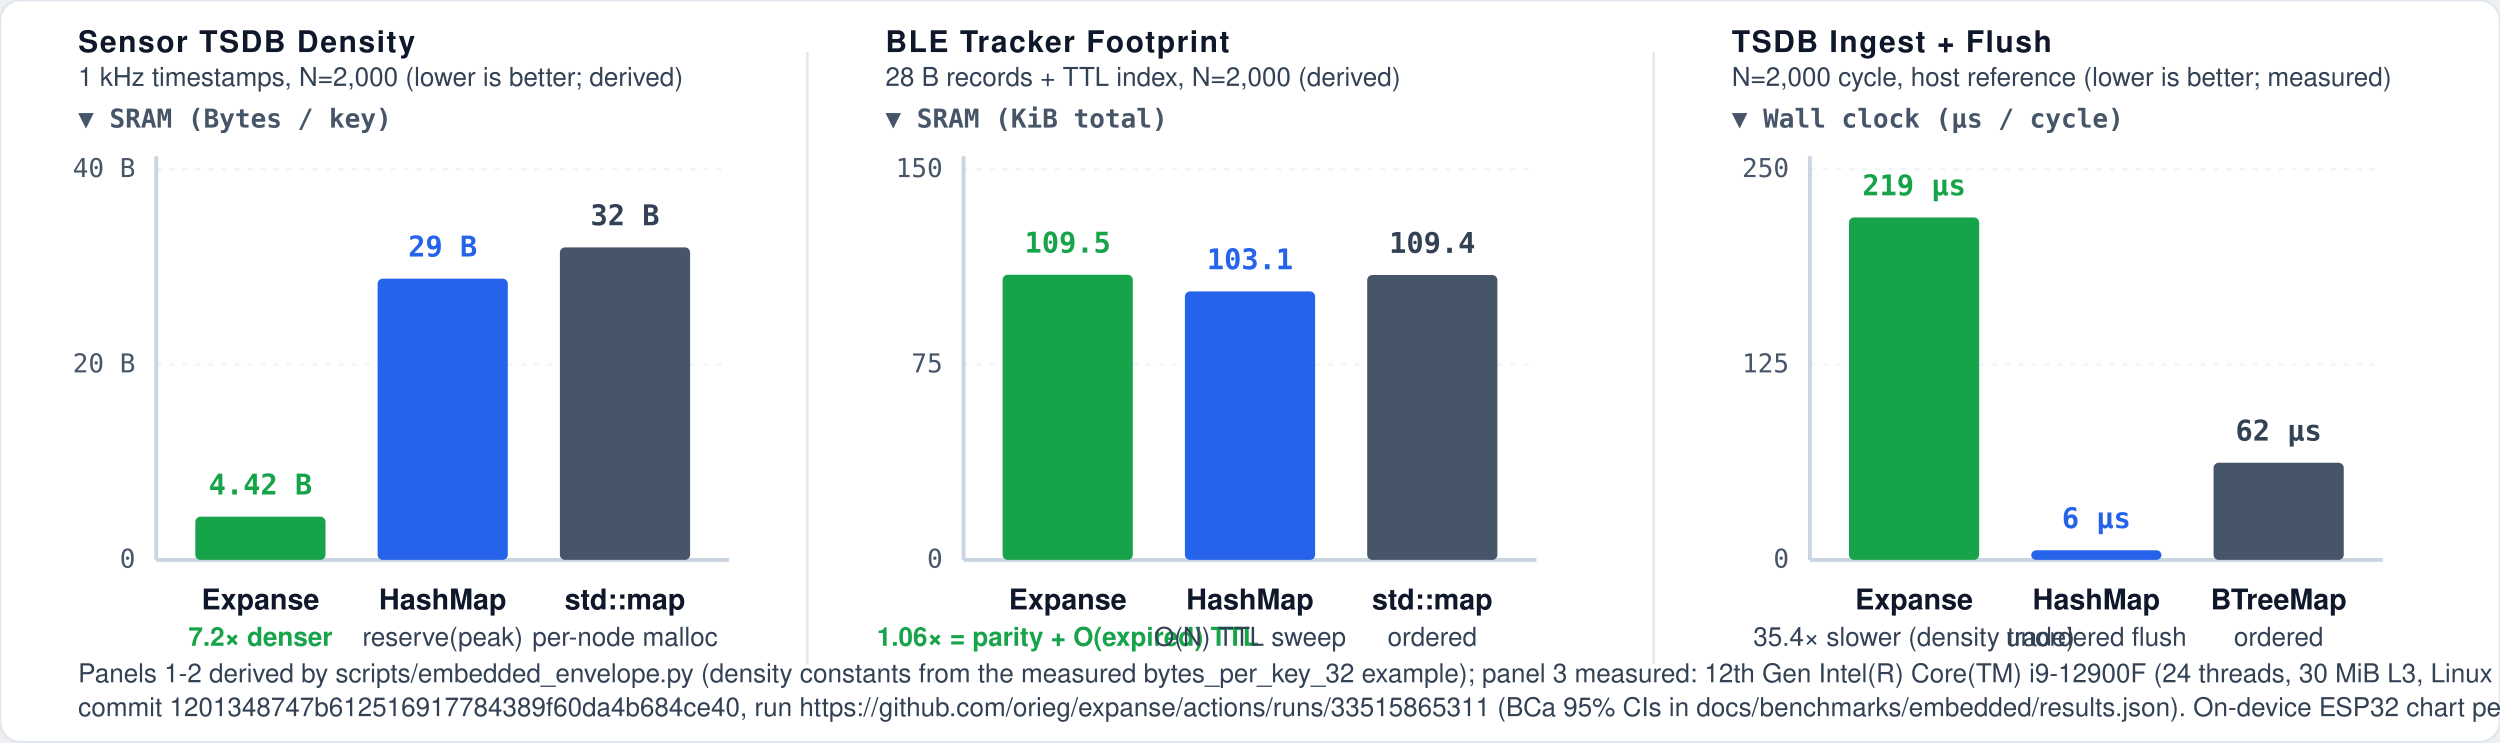
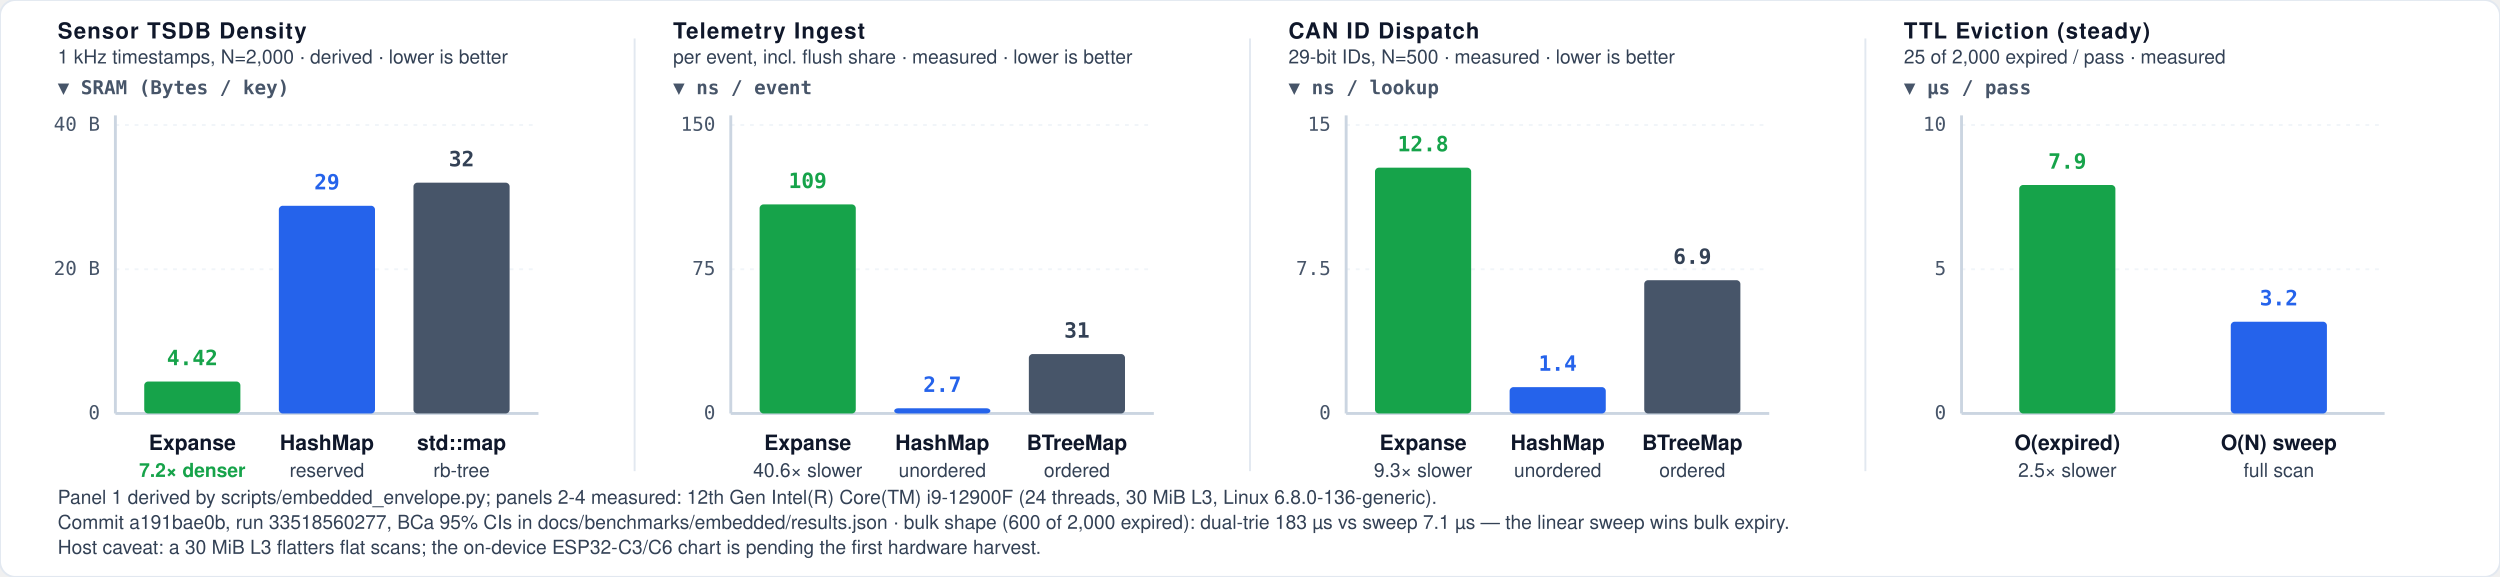
- <svg xmlns="http://www.w3.org/2000/svg" viewBox="0 0 960 285" width="100%" height="100%">
+ <svg xmlns="http://www.w3.org/2000/svg" viewBox="0 0 1300 300" width="100%" height="100%">
  <defs>
    <style>
      .bg { fill: #ffffff; }
      .border { stroke: #e2e8f0; stroke-width: 1px; fill: none; }
      .grid { stroke: #f1f5f9; stroke-width: 1px; stroke-dasharray: 2,3; }
      .axis { stroke: #cbd5e1; stroke-width: 1.5px; }
      .divider { stroke: #e2e8f0; stroke-width: 1px; }

      .t-chart-title { font-family: -apple-system, BlinkMacSystemFont, "Segoe UI", Helvetica, Arial, sans-serif; font-size: 11.5px; font-weight: 700; letter-spacing: 0.6px; fill: #0f172a; text-transform: uppercase; }
      .t-chart-sub { font-family: -apple-system, BlinkMacSystemFont, "Segoe UI", Helvetica, Arial, sans-serif; font-size: 10px; font-weight: 500; fill: #334155; }
      .t-unit-header { font-family: ui-monospace, SFMono-Regular, Menlo, monospace; font-size: 10px; font-weight: 600; fill: #475569; }
      .t-axis-label { font-family: ui-monospace, SFMono-Regular, Menlo, monospace; font-size: 10px; font-weight: 500; fill: #475569; }
      .t-win { fill: #16a34a; font-weight: 600; }
      .t-bar-label { font-family: -apple-system, BlinkMacSystemFont, "Segoe UI", Helvetica, Arial, sans-serif; font-size: 11px; font-weight: 700; fill: #0f172a; }

      .t-val-accent { font-family: ui-monospace, SFMono-Regular, Menlo, monospace; font-size: 11px; font-weight: 700; fill: #16a34a; text-anchor: middle; }
      .t-val-muted { font-family: ui-monospace, SFMono-Regular, Menlo, monospace; font-size: 11px; font-weight: 600; fill: #334155; text-anchor: middle; }
      .t-val-blue { font-family: ui-monospace, SFMono-Regular, Menlo, monospace; font-size: 11px; font-weight: 600; fill: #2563eb; text-anchor: middle; }

      .b-expanse { fill: #16a34a; }
      .b-hashmap { fill: #2563eb; }
      .b-stdmap { fill: #475569; }

      @media (prefers-color-scheme: dark) {
        :root:not([data-theme="light"]) .bg { fill: #0b1220; }
        :root:not([data-theme="light"]) .border { stroke: #1e293b; }
        :root:not([data-theme="light"]) .grid { stroke: #16233b; }
        :root:not([data-theme="light"]) .axis { stroke: #334155; }
        :root:not([data-theme="light"]) .divider { stroke: #1e293b; }
        :root:not([data-theme="light"]) .t-chart-title { fill: #e2e8f0; }
        :root:not([data-theme="light"]) .t-chart-sub { fill: #94a3b8; }
        :root:not([data-theme="light"]) .t-unit-header, :root:not([data-theme="light"]) .t-axis-label { fill: #64748b; }
        :root:not([data-theme="light"]) .t-bar-label { fill: #e2e8f0; }
        :root:not([data-theme="light"]) .t-val-muted { fill: #94a3b8; }
        :root:not([data-theme="light"]) .t-win { fill: #4ade80; }
        :root:not([data-theme="light"]) .t-val-accent { fill: #4ade80; }
        :root:not([data-theme="light"]) .t-val-blue { fill: #60a5fa; }
        :root:not([data-theme="light"]) .b-expanse { fill: #22c55e; }
        :root:not([data-theme="light"]) .b-hashmap { fill: #3b82f6; }
        :root:not([data-theme="light"]) .b-stdmap { fill: #475569; }
      }
      [data-theme="dark"] .bg, :root[data-theme="dark"] .bg { fill: #0b1220; }
      [data-theme="dark"] .border, :root[data-theme="dark"] .border { stroke: #1e293b; }
      [data-theme="dark"] .grid, :root[data-theme="dark"] .grid { stroke: #16233b; }
      [data-theme="dark"] .axis, :root[data-theme="dark"] .axis { stroke: #334155; }
      [data-theme="dark"] .divider, :root[data-theme="dark"] .divider { stroke: #1e293b; }
      [data-theme="dark"] .t-chart-title, :root[data-theme="dark"] .t-chart-title { fill: #e2e8f0; }
      [data-theme="dark"] .t-chart-sub, :root[data-theme="dark"] .t-chart-sub { fill: #94a3b8; }
      [data-theme="dark"] .t-unit-header, :root[data-theme="dark"] .t-unit-header { fill: #64748b; }
      [data-theme="dark"] .t-axis-label, :root[data-theme="dark"] .t-axis-label { fill: #64748b; }
      [data-theme="dark"] .t-bar-label, :root[data-theme="dark"] .t-bar-label { fill: #e2e8f0; }
      [data-theme="dark"] .t-val-muted, :root[data-theme="dark"] .t-val-muted { fill: #94a3b8; }
      [data-theme="dark"] .t-win, :root[data-theme="dark"] .t-win { fill: #4ade80; }
      [data-theme="dark"] .t-val-accent, :root[data-theme="dark"] .t-val-accent { fill: #4ade80; }
      [data-theme="dark"] .t-val-blue, :root[data-theme="dark"] .t-val-blue { fill: #60a5fa; }
      [data-theme="dark"] .b-expanse, :root[data-theme="dark"] .b-expanse { fill: #22c55e; }
      [data-theme="dark"] .b-hashmap, :root[data-theme="dark"] .b-hashmap { fill: #3b82f6; }
      [data-theme="dark"] .b-stdmap, :root[data-theme="dark"] .b-stdmap { fill: #475569; }
    </style>
  </defs>
  <rect width="100%" height="100%" class="bg" rx="8" />
  <rect width="100%" height="100%" class="border" rx="8" />
  <g transform="translate(30, 20)">
    <text x="0" y="0" class="t-chart-title">Sensor TSDB Density</text>
-     <text x="0" y="13" class="t-chart-sub">1 kHz timestamps, N=2,000 (lower is better; derived)</text>
+     <text x="0" y="13" class="t-chart-sub">1 kHz timestamps, N=2,000 · derived · lower is better</text>
    <text x="0" y="29" class="t-unit-header">▼ SRAM (Bytes / key)</text>
    <line x1="30" y1="45" x2="250" y2="45" class="grid" />
    <text x="22" y="48" class="t-axis-label" text-anchor="end">40 B</text>
    <line x1="30" y1="120" x2="250" y2="120" class="grid" />
    <text x="22" y="123" class="t-axis-label" text-anchor="end">20 B</text>
    <line x1="30" y1="195" x2="250" y2="195" class="axis" />
    <text x="22" y="198" class="t-axis-label" text-anchor="end">0</text>
    <line x1="30" y1="40" x2="30" y2="195" class="axis" />
    <rect x="45" y="178.4" width="50" height="16.6" class="b-expanse" rx="2" />
-     <text x="70" y="169.9" class="t-val-accent">4.42 B</text>
+     <text x="70" y="169.9" class="t-val-accent">4.42</text>
    <text x="70" y="214" class="t-bar-label" text-anchor="middle">Expanse</text>
    <text x="70" y="228" class="t-chart-sub t-win" text-anchor="middle">7.2× denser</text>
    <rect x="115" y="87.0" width="50" height="108.0" class="b-hashmap" rx="2" />
-     <text x="140" y="78.5" class="t-val-blue">29 B</text>
+     <text x="140" y="78.5" class="t-val-blue">29</text>
    <text x="140" y="214" class="t-bar-label" text-anchor="middle">HashMap</text>
-     <text x="140" y="228" class="t-chart-sub" text-anchor="middle">reserve(peak)</text>
+     <text x="140" y="228" class="t-chart-sub" text-anchor="middle">reserved</text>
    <rect x="185" y="75.0" width="50" height="120.0" class="b-stdmap" rx="2" />
-     <text x="210" y="66.5" class="t-val-muted">32 B</text>
+     <text x="210" y="66.5" class="t-val-muted">32</text>
    <text x="210" y="214" class="t-bar-label" text-anchor="middle">std::map</text>
-     <text x="210" y="228" class="t-chart-sub" text-anchor="middle">per-node malloc</text>
+     <text x="210" y="228" class="t-chart-sub" text-anchor="middle">rb-tree</text>
  </g>
-   <line x1="310" y1="20" x2="310" y2="255" class="divider" />
-   <g transform="translate(340, 20)">
-     <text x="0" y="0" class="t-chart-title">BLE Tracker Footprint</text>
-     <text x="0" y="13" class="t-chart-sub">28 B records + TTL index, N=2,000 (derived)</text>
-     <text x="0" y="29" class="t-unit-header">▼ SRAM (KiB total)</text>
+   <line x1="330" y1="20" x2="330" y2="245" class="divider" />
+   <g transform="translate(350, 20)">
+     <text x="0" y="0" class="t-chart-title">Telemetry Ingest</text>
+     <text x="0" y="13" class="t-chart-sub">per event, incl. flush share · measured · lower is better</text>
+     <text x="0" y="29" class="t-unit-header">▼ ns / event</text>
    <line x1="30" y1="45" x2="250" y2="45" class="grid" />
    <text x="22" y="48" class="t-axis-label" text-anchor="end">150</text>
    <line x1="30" y1="120" x2="250" y2="120" class="grid" />
    <text x="22" y="123" class="t-axis-label" text-anchor="end">75</text>
    <line x1="30" y1="195" x2="250" y2="195" class="axis" />
    <text x="22" y="198" class="t-axis-label" text-anchor="end">0</text>
    <line x1="30" y1="40" x2="30" y2="195" class="axis" />
-     <rect x="45" y="85.5" width="50" height="109.5" class="b-expanse" rx="2" />
-     <text x="70" y="77.0" class="t-val-accent">109.5</text>
+     <rect x="45" y="86.3" width="50" height="108.7" class="b-expanse" rx="2" />
+     <text x="70" y="77.8" class="t-val-accent">109</text>
    <text x="70" y="214" class="t-bar-label" text-anchor="middle">Expanse</text>
-     <text x="70" y="228" class="t-chart-sub t-win" text-anchor="middle">1.06× = parity + O(expired) TTL</text>
-     <rect x="115" y="91.9" width="50" height="103.1" class="b-hashmap" rx="2" />
-     <text x="140" y="83.4" class="t-val-blue">103.1</text>
+     <text x="70" y="228" class="t-chart-sub" text-anchor="middle">40.6× slower</text>
+     <rect x="115" y="192.3" width="50" height="2.7" class="b-hashmap" rx="2" />
+     <text x="140" y="183.8" class="t-val-blue">2.7</text>
    <text x="140" y="214" class="t-bar-label" text-anchor="middle">HashMap</text>
-     <text x="140" y="228" class="t-chart-sub" text-anchor="middle">O(N) TTL sweep</text>
-     <rect x="185" y="85.6" width="50" height="109.4" class="b-stdmap" rx="2" />
-     <text x="210" y="77.1" class="t-val-muted">109.4</text>
-     <text x="210" y="214" class="t-bar-label" text-anchor="middle">std::map</text>
+     <text x="140" y="228" class="t-chart-sub" text-anchor="middle">unordered</text>
+     <rect x="185" y="164.1" width="50" height="30.9" class="b-stdmap" rx="2" />
+     <text x="210" y="155.6" class="t-val-muted">31</text>
+     <text x="210" y="214" class="t-bar-label" text-anchor="middle">BTreeMap</text>
    <text x="210" y="228" class="t-chart-sub" text-anchor="middle">ordered</text>
  </g>
-   <line x1="635" y1="20" x2="635" y2="255" class="divider" />
-   <g transform="translate(665, 20)">
-     <text x="0" y="0" class="t-chart-title">TSDB Ingest + Flush</text>
-     <text x="0" y="13" class="t-chart-sub">N=2,000 cycle, host reference (lower is better; measured)</text>
-     <text x="0" y="29" class="t-unit-header">▼ Wall clock (µs / cycle)</text>
+   <line x1="650" y1="20" x2="650" y2="245" class="divider" />
+   <g transform="translate(670, 20)">
+     <text x="0" y="0" class="t-chart-title">CAN ID Dispatch</text>
+     <text x="0" y="13" class="t-chart-sub">29-bit IDs, N=500 · measured · lower is better</text>
+     <text x="0" y="29" class="t-unit-header">▼ ns / lookup</text>
    <line x1="30" y1="45" x2="250" y2="45" class="grid" />
-     <text x="22" y="48" class="t-axis-label" text-anchor="end">250</text>
+     <text x="22" y="48" class="t-axis-label" text-anchor="end">15</text>
    <line x1="30" y1="120" x2="250" y2="120" class="grid" />
-     <text x="22" y="123" class="t-axis-label" text-anchor="end">125</text>
+     <text x="22" y="123" class="t-axis-label" text-anchor="end">7.5</text>
    <line x1="30" y1="195" x2="250" y2="195" class="axis" />
    <text x="22" y="198" class="t-axis-label" text-anchor="end">0</text>
    <line x1="30" y1="40" x2="30" y2="195" class="axis" />
-     <rect x="45" y="63.5" width="50" height="131.5" class="b-expanse" rx="2" />
-     <text x="70" y="55.0" class="t-val-accent">219 µs</text>
+     <rect x="45" y="67.2" width="50" height="127.8" class="b-expanse" rx="2" />
+     <text x="70" y="58.7" class="t-val-accent">12.8</text>
    <text x="70" y="214" class="t-bar-label" text-anchor="middle">Expanse</text>
-     <text x="70" y="228" class="t-chart-sub" text-anchor="middle">35.4× slower (density trade)</text>
-     <rect x="115" y="191.3" width="50" height="3.7" class="b-hashmap" rx="2" />
-     <text x="140" y="182.8" class="t-val-blue">6 µs</text>
+     <text x="70" y="228" class="t-chart-sub" text-anchor="middle">9.3× slower</text>
+     <rect x="115" y="181.3" width="50" height="13.7" class="b-hashmap" rx="2" />
+     <text x="140" y="172.8" class="t-val-blue">1.4</text>
    <text x="140" y="214" class="t-bar-label" text-anchor="middle">HashMap</text>
-     <text x="140" y="228" class="t-chart-sub" text-anchor="middle">unordered flush</text>
-     <rect x="185" y="157.7" width="50" height="37.3" class="b-stdmap" rx="2" />
-     <text x="210" y="149.2" class="t-val-muted">62 µs</text>
+     <text x="140" y="228" class="t-chart-sub" text-anchor="middle">unordered</text>
+     <rect x="185" y="125.7" width="50" height="69.3" class="b-stdmap" rx="2" />
+     <text x="210" y="117.2" class="t-val-muted">6.9</text>
    <text x="210" y="214" class="t-bar-label" text-anchor="middle">BTreeMap</text>
    <text x="210" y="228" class="t-chart-sub" text-anchor="middle">ordered</text>
  </g>
-   <text x="30" y="262" class="t-chart-sub">Panels 1-2 derived by scripts/embedded_envelope.py (density constants from the measured bytes_per_key_32 example); panel 3 measured: 12th Gen Intel(R) Core(TM) i9-12900F (24 threads, 30 MiB L3, Linux 6.8.0-136-generic),</text>
-   <text x="30" y="275" class="t-chart-sub">commit 1201348747b612516917784389f60da4b684ce40, run https://github.com/orieg/expanse/actions/runs/33515865311 (BCa 95% CIs in docs/benchmarks/embedded/results.json). On-device ESP32 chart pending the first hardware harvest.</text>
+   <line x1="970" y1="20" x2="970" y2="245" class="divider" />
+   <g transform="translate(990, 20)">
+     <text x="0" y="0" class="t-chart-title">TTL Eviction (steady)</text>
+     <text x="0" y="13" class="t-chart-sub">25 of 2,000 expired / pass · measured</text>
+     <text x="0" y="29" class="t-unit-header">▼ µs / pass</text>
+     <line x1="30" y1="45" x2="250" y2="45" class="grid" />
+     <text x="22" y="48" class="t-axis-label" text-anchor="end">10</text>
+     <line x1="30" y1="120" x2="250" y2="120" class="grid" />
+     <text x="22" y="123" class="t-axis-label" text-anchor="end">5</text>
+     <line x1="30" y1="195" x2="250" y2="195" class="axis" />
+     <text x="22" y="198" class="t-axis-label" text-anchor="end">0</text>
+     <line x1="30" y1="40" x2="30" y2="195" class="axis" />
+     <rect x="60" y="76.2" width="50" height="118.8" class="b-expanse" rx="2" />
+     <text x="85" y="67.7" class="t-val-accent">7.9</text>
+     <text x="85" y="214" class="t-bar-label" text-anchor="middle">O(expired)</text>
+     <text x="85" y="228" class="t-chart-sub" text-anchor="middle">2.5× slower</text>
+     <rect x="170" y="147.3" width="50" height="47.7" class="b-hashmap" rx="2" />
+     <text x="195" y="138.8" class="t-val-blue">3.2</text>
+     <text x="195" y="214" class="t-bar-label" text-anchor="middle">O(N) sweep</text>
+     <text x="195" y="228" class="t-chart-sub" text-anchor="middle">full scan</text>
+   </g>
+   <text x="30" y="262" class="t-chart-sub">Panel 1 derived by scripts/embedded_envelope.py; panels 2-4 measured: 12th Gen Intel(R) Core(TM) i9-12900F (24 threads, 30 MiB L3, Linux 6.8.0-136-generic).</text>
+   <text x="30" y="275" class="t-chart-sub">Commit a191bae0b, run 33518560277, BCa 95% CIs in docs/benchmarks/embedded/results.json · bulk shape (600 of 2,000 expired): dual-trie 183 µs vs sweep 7.1 µs — the linear sweep wins bulk expiry.</text>
+   <text x="30" y="288" class="t-chart-sub">Host caveat: a 30 MiB L3 flatters flat scans; the on-device ESP32-C3/C6 chart is pending the first hardware harvest.</text>
</svg>
